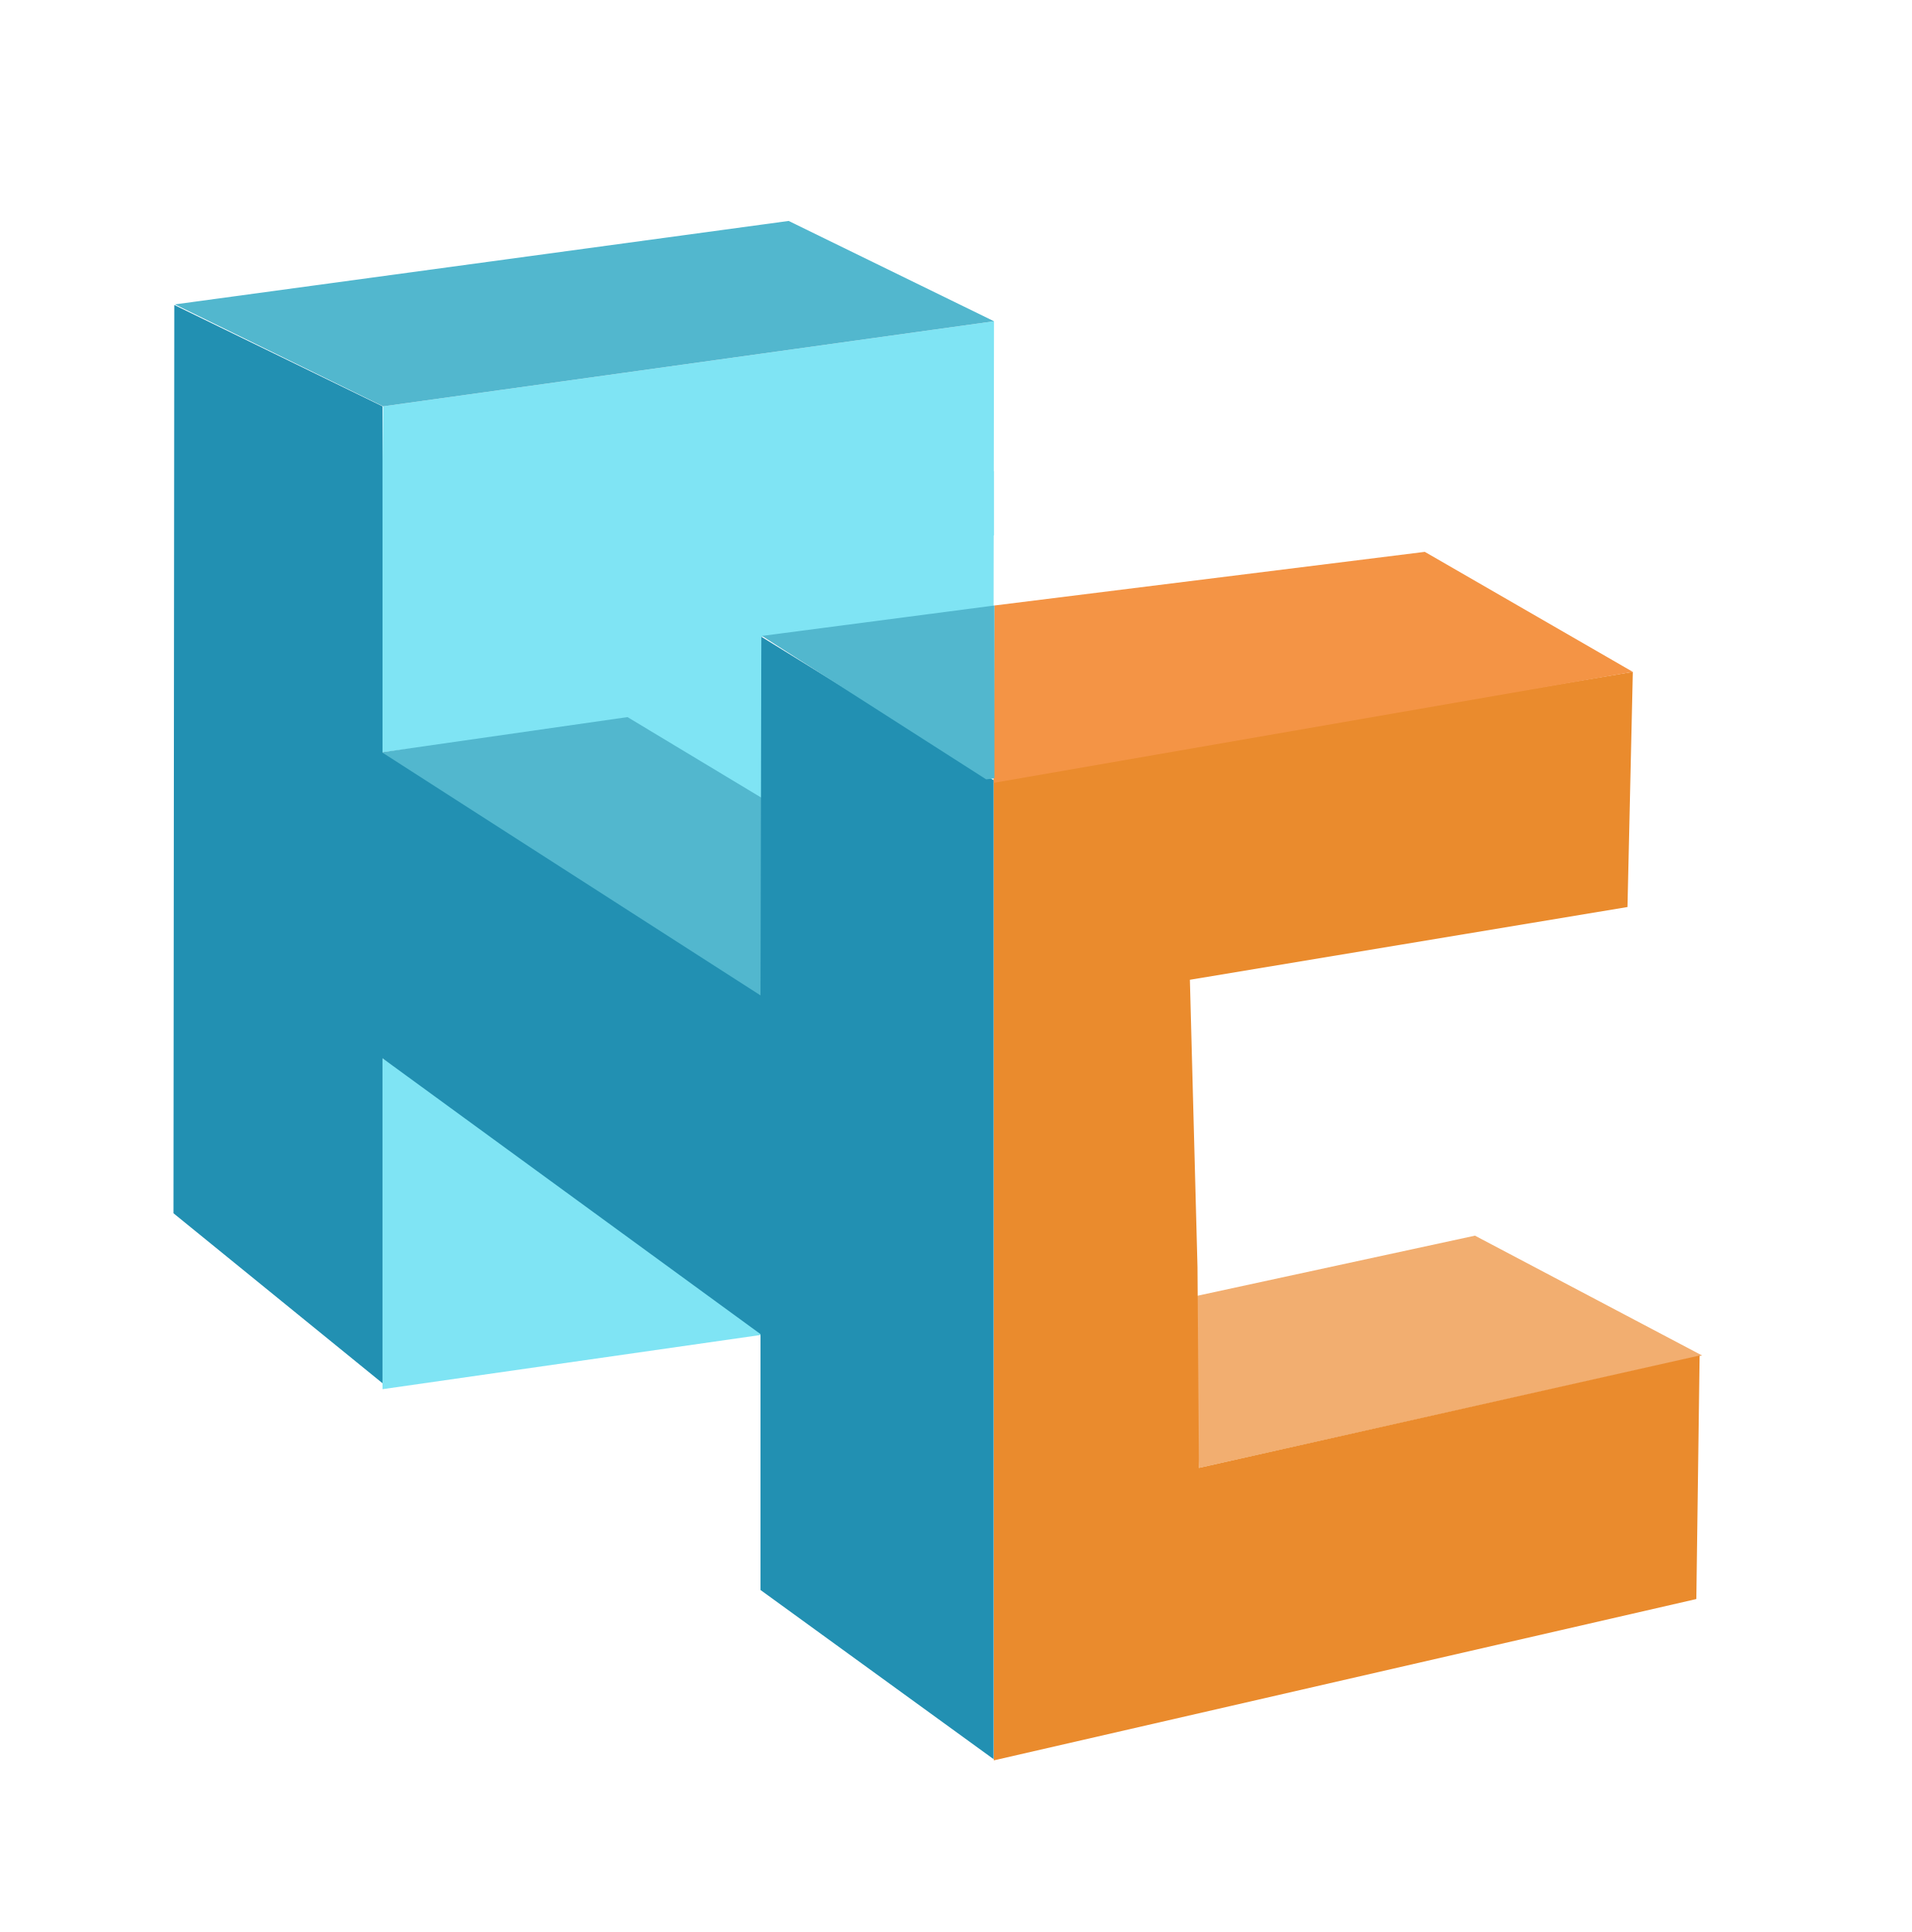
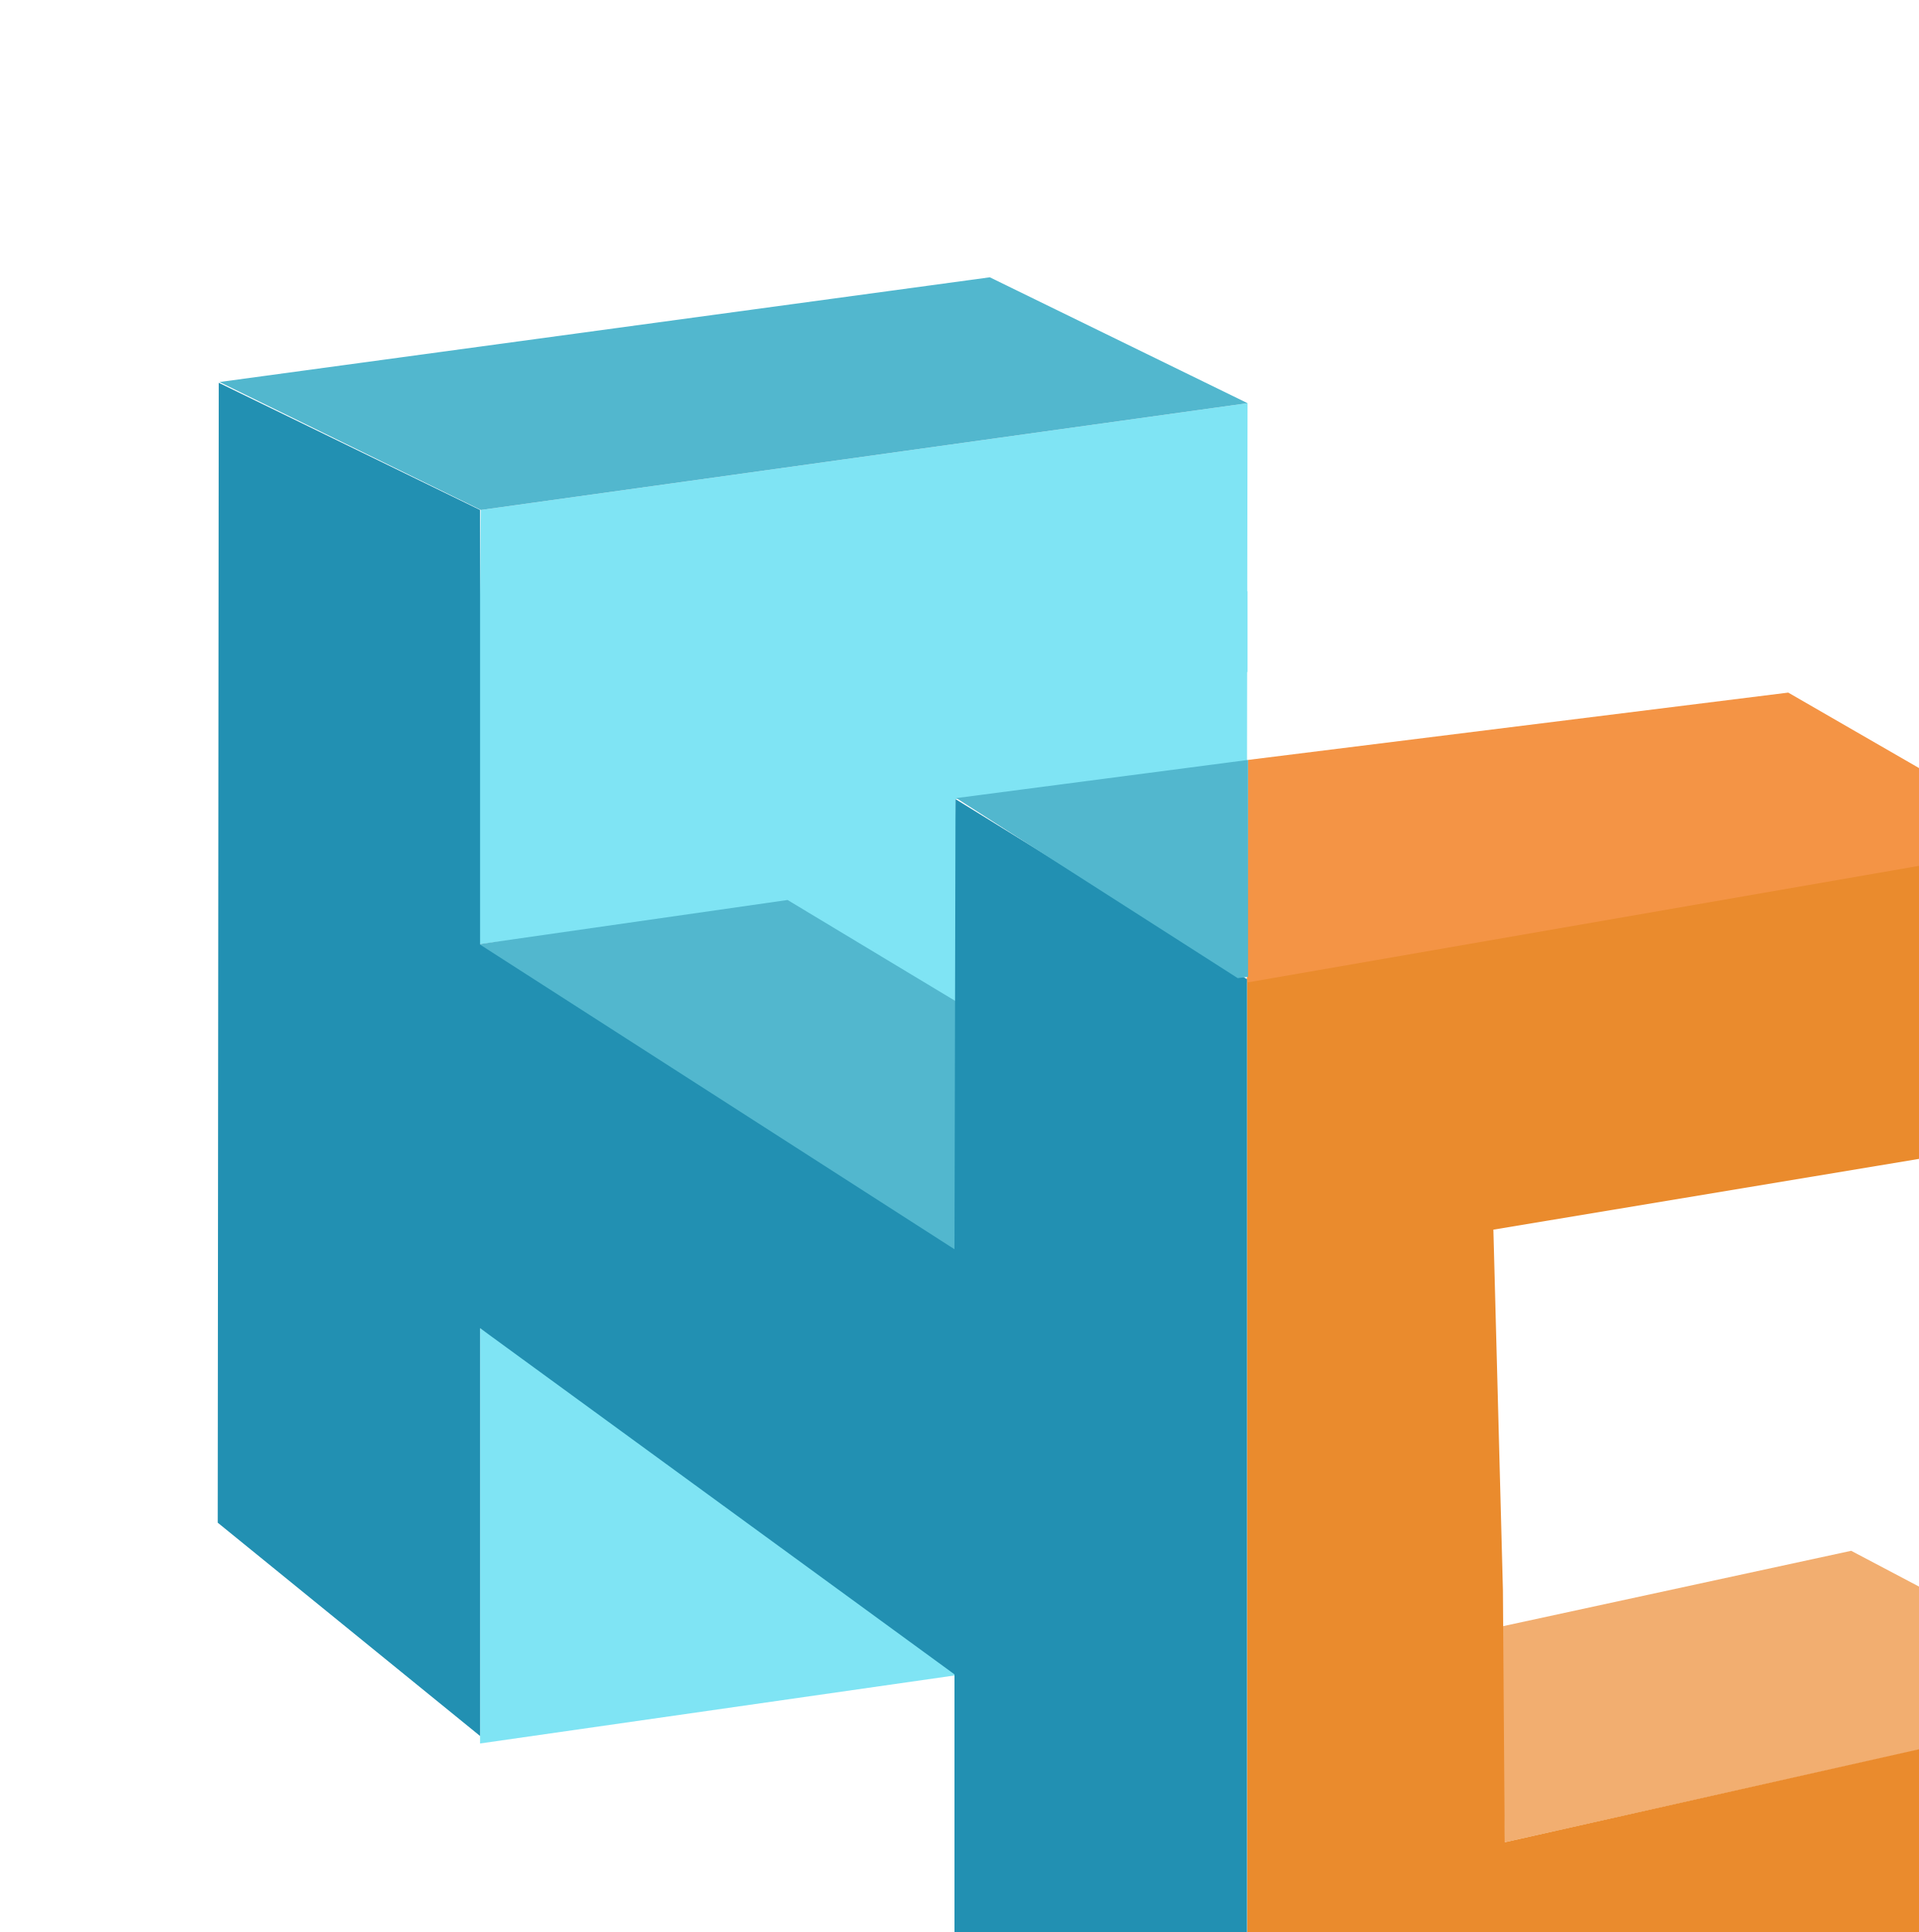
- <svg xmlns="http://www.w3.org/2000/svg" version="1.2" baseProfile="tiny-ps" id="Layer_1" x="0px" y="0px" viewBox="0 0 93 94" style="enable-background:new 0 0 93 94;" xml:space="preserve">
+ <svg xmlns="http://www.w3.org/2000/svg" version="1.2" baseProfile="tiny-ps" x="0px" overflow="visible" xml:space="preserve">
  <style type="text/css">
	.st0{fill:#7FE4F4;}
	.st1{fill:#F2AE70;}
	.st2{fill:#EA8B2D;}
	.st3{fill:#F49445;}
	.st4{fill:#52B7CE;}
	.st5{fill:#2290B2;}
</style>
  <g>
    <polyline class="st0" points="48.36,15.63 18.64,19.77 18.46,36.62 29.56,35.19 37.25,39.24 37.04,30.98 48.34,29.77  " />
    <g>
      <polygon class="st1" points="82.81,65.95 71.76,60.12 58.09,63.08 58.33,71.42   " />
      <polygon class="st0" points="18.61,51.49 18.61,67.59 38.21,64.78 38.2,64.39   " />
      <polyline class="st2" points="48.35,85.65 82.53,77.8 82.69,65.95 58.33,71.42 58.26,61.64 57.89,47.67 79.18,44.13 79.44,32.69     48.34,37.91   " />
      <polygon class="st3" points="48.34,38.09 79.44,32.69 69.32,26.85 48.38,29.46   " />
      <polygon class="st4" points="18.46,36.62 37.25,48.64 37.35,48.57 37.28,40.55 37.28,38.96 37.24,38.93 30.53,34.89   " />
      <polygon class="st4" points="18.64,19.77 48.36,15.63 48.36,15.63 38.37,10.75 8.51,14.81   " />
      <polyline class="st5" points="8.48,14.84 8.44,59.03 18.61,67.3 18.61,51.49 37,64.91 37,77.36 48.34,85.59 48.34,51.56     48.34,37.96 37.04,30.98 37,48.43 18.61,36.62 18.61,19.77   " />
      <polygon class="st4" points="37.07,30.94 47.98,37.92 48.38,37.87 48.38,29.46   " />
    </g>
    <polygon class="st0" points="48.36,26.05 48.36,22.92 47.72,23.11 47.85,26.13  " />
  </g>
</svg>
